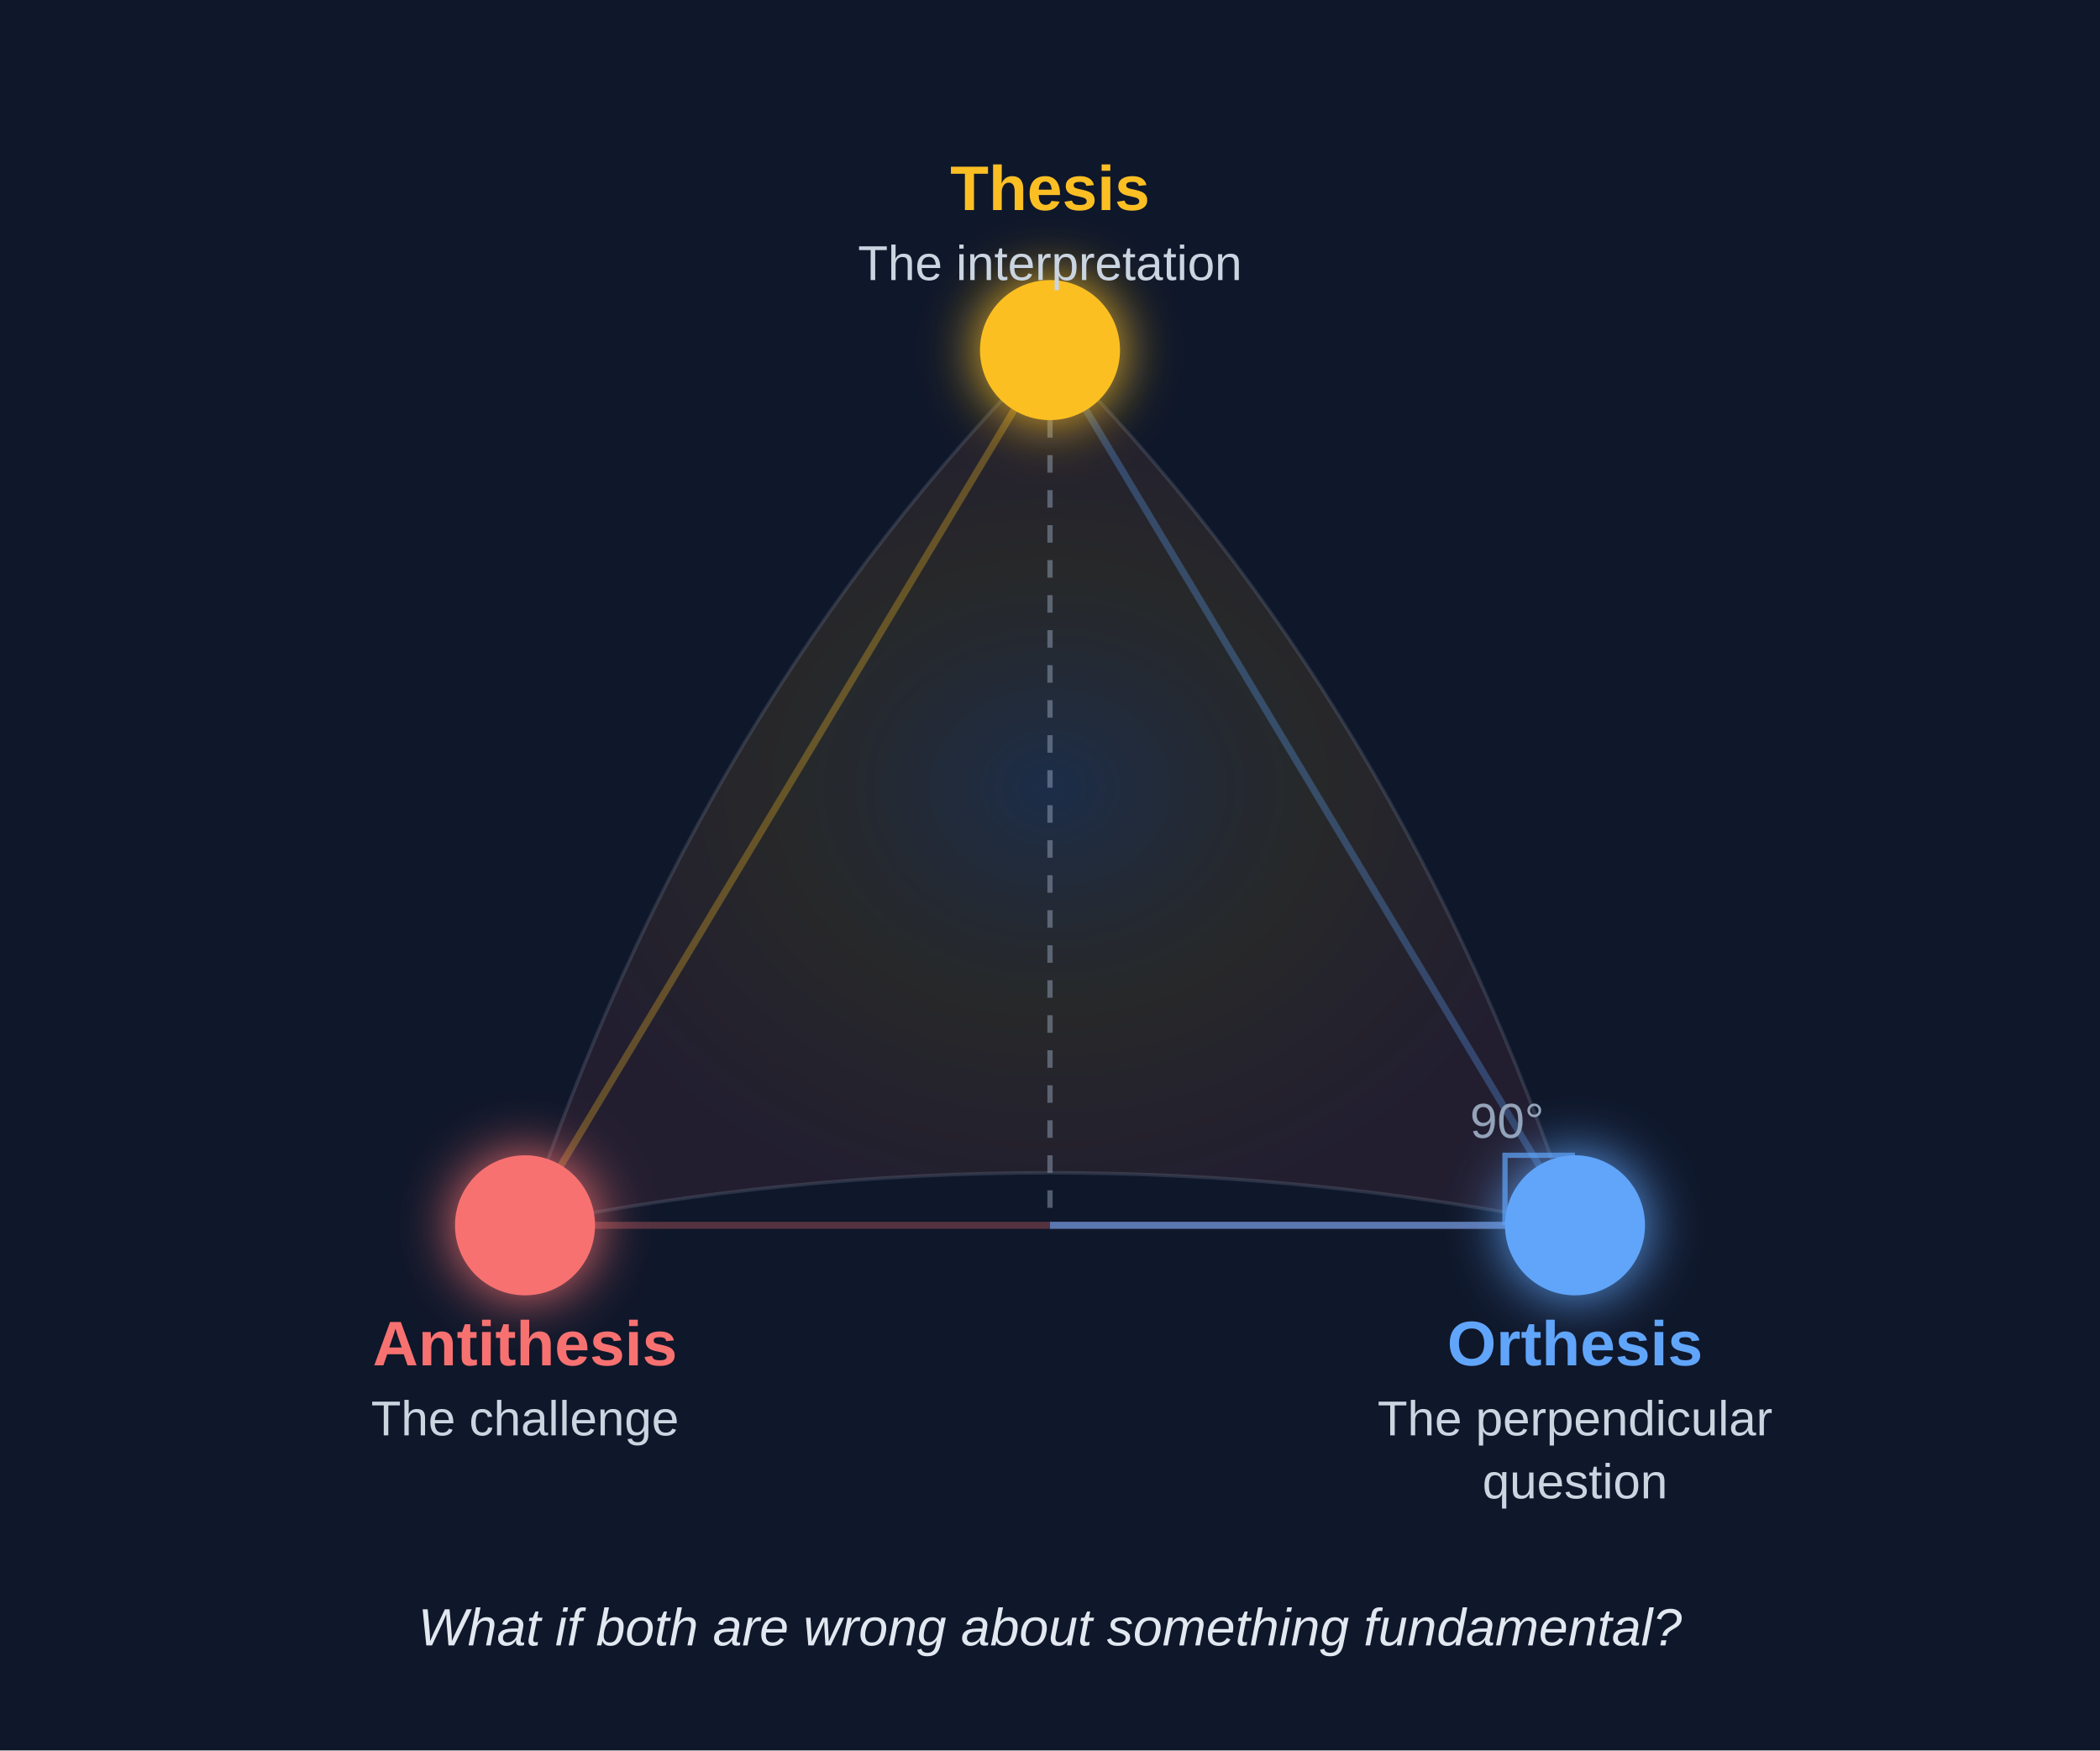
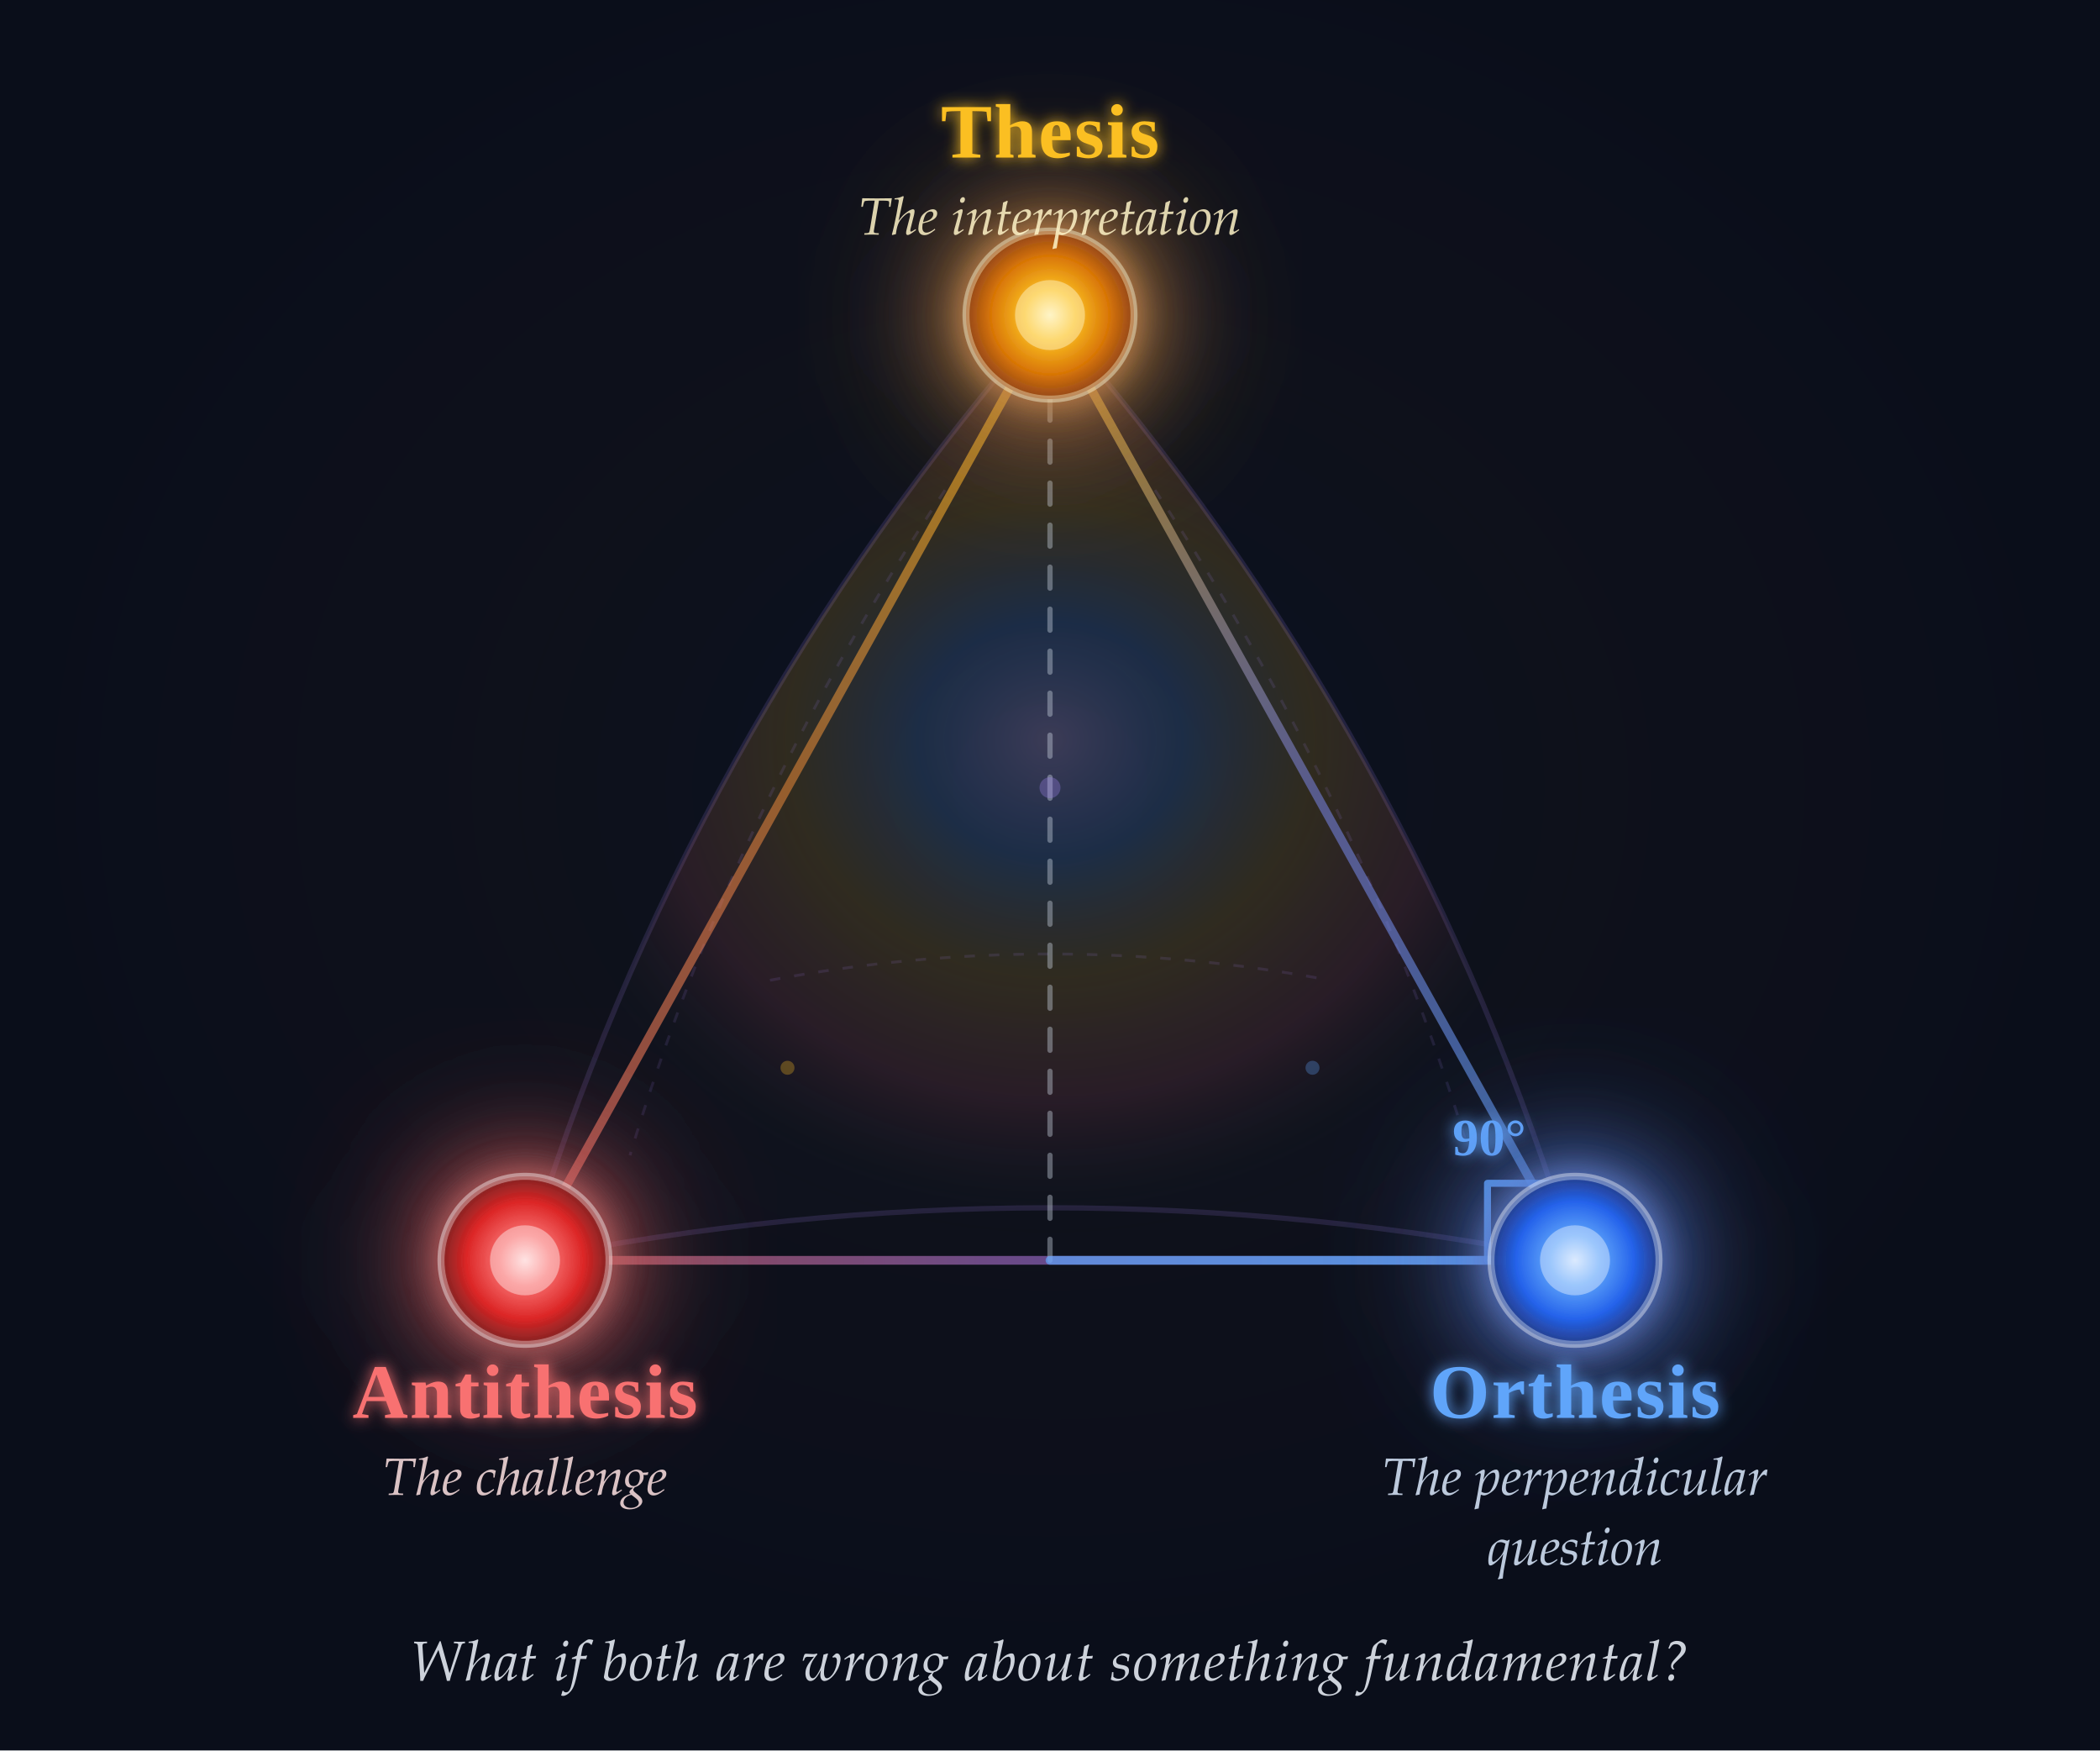
<svg xmlns="http://www.w3.org/2000/svg" viewBox="0 0 600 500">
  <defs>
-     <filter id="glowGold" x="-50%" y="-50%" width="200%" height="200%">
-       <feGaussianBlur stdDeviation="8" result="coloredBlur" />
+     <radialGradient id="thesisGradient" cx="50%" cy="50%">
+       <stop offset="0%" style="stop-color:#fef3c7;stop-opacity:1" />
+       <stop offset="30%" style="stop-color:#fbbf24;stop-opacity:1" />
+       <stop offset="70%" style="stop-color:#d97706;stop-opacity:1" />
+       <stop offset="100%" style="stop-color:#92400e;stop-opacity:0.9" />
+     </radialGradient>
+     <radialGradient id="antithesisGradient" cx="50%" cy="50%">
+       <stop offset="0%" style="stop-color:#fee2e2;stop-opacity:1" />
+       <stop offset="30%" style="stop-color:#f87171;stop-opacity:1" />
+       <stop offset="70%" style="stop-color:#dc2626;stop-opacity:1" />
+       <stop offset="100%" style="stop-color:#7f1d1d;stop-opacity:0.9" />
+     </radialGradient>
+     <radialGradient id="orthesisGradient" cx="50%" cy="50%">
+       <stop offset="0%" style="stop-color:#dbeafe;stop-opacity:1" />
+       <stop offset="30%" style="stop-color:#60a5fa;stop-opacity:1" />
+       <stop offset="70%" style="stop-color:#2563eb;stop-opacity:1" />
+       <stop offset="100%" style="stop-color:#1e3a8a;stop-opacity:0.9" />
+     </radialGradient>
+     <filter id="glowGoldAdvanced" x="-100%" y="-100%" width="300%" height="300%">
+       <feGaussianBlur stdDeviation="4" result="blur1" />
+       <feGaussianBlur stdDeviation="12" result="blur2" />
+       <feGaussianBlur stdDeviation="20" result="blur3" />
+       <feMerge>
+         <feMergeNode in="blur3" />
+         <feMergeNode in="blur2" />
+         <feMergeNode in="blur1" />
+         <feMergeNode in="SourceGraphic" />
+       </feMerge>
+     </filter>
+     <filter id="glowRedAdvanced" x="-100%" y="-100%" width="300%" height="300%">
+       <feGaussianBlur stdDeviation="4" result="blur1" />
+       <feGaussianBlur stdDeviation="12" result="blur2" />
+       <feGaussianBlur stdDeviation="20" result="blur3" />
+       <feMerge>
+         <feMergeNode in="blur3" />
+         <feMergeNode in="blur2" />
+         <feMergeNode in="blur1" />
+         <feMergeNode in="SourceGraphic" />
+       </feMerge>
+     </filter>
+     <filter id="glowBlueAdvanced" x="-100%" y="-100%" width="300%" height="300%">
+       <feGaussianBlur stdDeviation="4" result="blur1" />
+       <feGaussianBlur stdDeviation="12" result="blur2" />
+       <feGaussianBlur stdDeviation="20" result="blur3" />
+       <feMerge>
+         <feMergeNode in="blur3" />
+         <feMergeNode in="blur2" />
+         <feMergeNode in="blur1" />
+         <feMergeNode in="SourceGraphic" />
+       </feMerge>
+     </filter>
+     <radialGradient id="surfaceGradientRefined" cx="50%" cy="45%">
+       <stop offset="0%" style="stop-color:#c4b5fd;stop-opacity:0.25" />
+       <stop offset="25%" style="stop-color:#60a5fa;stop-opacity:0.18" />
+       <stop offset="50%" style="stop-color:#fbbf24;stop-opacity:0.15" />
+       <stop offset="75%" style="stop-color:#f87171;stop-opacity:0.12" />
+       <stop offset="100%" style="stop-color:#1e293b;stop-opacity:0.05" />
+     </radialGradient>
+     <linearGradient id="lineGradientThesisAntithesis" x1="300" y1="100" x2="150" y2="350" gradientUnits="userSpaceOnUse">
+       <stop offset="0%" style="stop-color:#fbbf24;stop-opacity:0.6" />
+       <stop offset="50%" style="stop-color:#fb923c;stop-opacity:0.5" />
+       <stop offset="100%" style="stop-color:#f87171;stop-opacity:0.6" />
+     </linearGradient>
+     <linearGradient id="lineGradientThesisOrthesis" x1="300" y1="100" x2="450" y2="350" gradientUnits="userSpaceOnUse">
+       <stop offset="0%" style="stop-color:#fbbf24;stop-opacity:0.6" />
+       <stop offset="50%" style="stop-color:#818cf8;stop-opacity:0.5" />
+       <stop offset="100%" style="stop-color:#60a5fa;stop-opacity:0.6" />
+     </linearGradient>
+     <linearGradient id="lineGradientAntithesisOrthesis" x1="150" y1="350" x2="450" y2="350" gradientUnits="userSpaceOnUse">
+       <stop offset="0%" style="stop-color:#f87171;stop-opacity:0.6" />
+       <stop offset="50%" style="stop-color:#c084fc;stop-opacity:0.5" />
+       <stop offset="100%" style="stop-color:#60a5fa;stop-opacity:0.6" />
+     </linearGradient>
+     <filter id="glassMorphism" x="-50%" y="-50%" width="200%" height="200%">
+       <feGaussianBlur in="SourceGraphic" stdDeviation="1" />
+       <feComponentTransfer>
+         <feFuncA type="discrete" tableValues="0.6" />
+       </feComponentTransfer>
+     </filter>
+     <filter id="textGlow" x="-50%" y="-50%" width="200%" height="200%">
+       <feGaussianBlur stdDeviation="2" result="coloredBlur" />
      <feMerge>
        <feMergeNode in="coloredBlur" />
        <feMergeNode in="SourceGraphic" />
      </feMerge>
    </filter>
-     <filter id="glowRed" x="-50%" y="-50%" width="200%" height="200%">
-       <feGaussianBlur stdDeviation="8" result="coloredBlur" />
-       <feMerge>
-         <feMergeNode in="coloredBlur" />
-         <feMergeNode in="SourceGraphic" />
-       </feMerge>
-     </filter>
-     <filter id="glowBlue" x="-50%" y="-50%" width="200%" height="200%">
-       <feGaussianBlur stdDeviation="8" result="coloredBlur" />
-       <feMerge>
-         <feMergeNode in="coloredBlur" />
-         <feMergeNode in="SourceGraphic" />
-       </feMerge>
-     </filter>
-     <radialGradient id="surfaceGradient" cx="50%" cy="50%">
-       <stop offset="0%" style="stop-color:#60a5fa;stop-opacity:0.15" />
-       <stop offset="50%" style="stop-color:#fbbf24;stop-opacity:0.1" />
-       <stop offset="100%" style="stop-color:#f87171;stop-opacity:0.08" />
-     </radialGradient>
  </defs>
-   <rect width="600" height="500" fill="#0f172a" />
-   <path d="M 300 100 Q 200 200, 150 350 Q 300 320, 450 350 Q 400 200, 300 100 Z" fill="url(#surfaceGradient)" stroke="rgba(148, 163, 184, 0.2)" stroke-width="1" />
-   <line x1="300" y1="100" x2="150" y2="350" stroke="rgba(251, 191, 36, 0.3)" stroke-width="2" />
-   <line x1="300" y1="100" x2="450" y2="350" stroke="rgba(96, 165, 250, 0.3)" stroke-width="2" />
-   <line x1="150" y1="350" x2="450" y2="350" stroke="rgba(248, 113, 113, 0.3)" stroke-width="2" />
-   <line x1="300" y1="100" x2="300" y2="350" stroke="rgba(148, 163, 184, 0.5)" stroke-width="1.5" stroke-dasharray="5,5" />
-   <line x1="450" y1="350" x2="300" y2="350" stroke="rgba(96, 165, 250, 0.6)" stroke-width="2" />
-   <path d="M 430 350 L 430 330 L 450 330" fill="none" stroke="rgba(96, 165, 250, 0.7)" stroke-width="1.5" />
-   <text x="420" y="325" font-family="Arial, sans-serif" font-size="14" fill="#94a3b8">90°</text>
-   <circle cx="300" cy="100" r="20" fill="#fbbf24" filter="url(#glowGold)" />
-   <text x="300" y="60" font-family="Arial, sans-serif" font-size="18" font-weight="bold" fill="#fbbf24" text-anchor="middle">Thesis</text>
-   <text x="300" y="80" font-family="Arial, sans-serif" font-size="14" fill="#cbd5e1" text-anchor="middle">The interpretation</text>
-   <circle cx="150" cy="350" r="20" fill="#f87171" filter="url(#glowRed)" />
-   <text x="150" y="390" font-family="Arial, sans-serif" font-size="18" font-weight="bold" fill="#f87171" text-anchor="middle">Antithesis</text>
-   <text x="150" y="410" font-family="Arial, sans-serif" font-size="14" fill="#cbd5e1" text-anchor="middle">The challenge</text>
-   <circle cx="450" cy="350" r="20" fill="#60a5fa" filter="url(#glowBlue)" />
-   <text x="450" y="390" font-family="Arial, sans-serif" font-size="18" font-weight="bold" fill="#60a5fa" text-anchor="middle">Orthesis</text>
-   <text x="450" y="410" font-family="Arial, sans-serif" font-size="14" fill="#cbd5e1" text-anchor="middle">The perpendicular</text>
-   <text x="450" y="428" font-family="Arial, sans-serif" font-size="14" fill="#cbd5e1" text-anchor="middle">question</text>
-   <text x="300" y="470" font-family="Arial, sans-serif" font-size="15" font-style="italic" fill="#e2e8f0" text-anchor="middle">What if both are wrong about something fundamental?</text>
+   <rect width="600" height="500" fill="#0a0e1a" />
+   <rect width="600" height="500" fill="url(#surfaceGradientRefined)" opacity="0.1" />
+   <path d="M 300 90 Q 195 210, 150 360 Q 300 330, 450 360 Q 405 210, 300 90 Z" fill="url(#surfaceGradientRefined)" stroke="rgba(167, 139, 250, 0.15)" stroke-width="1.5" />
+   <path d="M 270 140 Q 210 230, 180 330" fill="none" stroke="rgba(167, 139, 250, 0.12)" stroke-width="0.8" stroke-dasharray="3,4" />
+   <path d="M 330 140 Q 390 230, 420 330" fill="none" stroke="rgba(167, 139, 250, 0.12)" stroke-width="0.8" stroke-dasharray="3,4" />
+   <path d="M 220 280 Q 300 265, 380 280" fill="none" stroke="rgba(167, 139, 250, 0.12)" stroke-width="0.8" stroke-dasharray="3,4" />
+   <line x1="300" y1="90" x2="150" y2="360" stroke="url(#lineGradientThesisAntithesis)" stroke-width="2.5" stroke-linecap="round" />
+   <line x1="300" y1="90" x2="450" y2="360" stroke="url(#lineGradientThesisOrthesis)" stroke-width="2.5" stroke-linecap="round" />
+   <line x1="150" y1="360" x2="450" y2="360" stroke="url(#lineGradientAntithesisOrthesis)" stroke-width="2.5" stroke-linecap="round" />
+   <line x1="300" y1="90" x2="300" y2="360" stroke="rgba(203, 213, 225, 0.4)" stroke-width="1.5" stroke-dasharray="6,6" stroke-linecap="round" />
+   <line x1="450" y1="360" x2="300" y2="360" stroke="rgba(96, 165, 250, 0.7)" stroke-width="2.5" stroke-linecap="round" />
+   <path d="M 425 360 L 425 338 L 447 338" fill="none" stroke="rgba(96, 165, 250, 0.85)" stroke-width="2" stroke-linecap="round" stroke-linejoin="round" />
+   <text x="415" y="330" font-family="'Georgia', 'Times New Roman', serif" font-size="15" font-weight="600" fill="#60a5fa" filter="url(#textGlow)">90°</text>
+   <circle cx="300" cy="90" r="24" fill="url(#thesisGradient)" filter="url(#glowGoldAdvanced)" stroke="rgba(254, 243, 199, 0.4)" stroke-width="2" />
+   <circle cx="300" cy="90" r="10" fill="rgba(254, 243, 199, 0.6)" opacity="0.8" />
+   <text x="300" y="45" font-family="'Georgia', 'Times New Roman', serif" font-size="22" font-weight="700" letter-spacing="0.5" fill="#fbbf24" text-anchor="middle" filter="url(#textGlow)">Thesis</text>
+   <text x="300" y="67" font-family="'Palatino', 'Book Antiqua', serif" font-size="15" font-style="italic" fill="#fef3c7" text-anchor="middle" opacity="0.85">The interpretation</text>
+   <circle cx="150" cy="360" r="24" fill="url(#antithesisGradient)" filter="url(#glowRedAdvanced)" stroke="rgba(254, 226, 226, 0.4)" stroke-width="2" />
+   <circle cx="150" cy="360" r="10" fill="rgba(254, 226, 226, 0.6)" opacity="0.8" />
+   <text x="150" y="405" font-family="'Georgia', 'Times New Roman', serif" font-size="22" font-weight="700" letter-spacing="0.5" fill="#f87171" text-anchor="middle" filter="url(#textGlow)">Antithesis</text>
+   <text x="150" y="427" font-family="'Palatino', 'Book Antiqua', serif" font-size="15" font-style="italic" fill="#fee2e2" text-anchor="middle" opacity="0.85">The challenge</text>
+   <circle cx="450" cy="360" r="24" fill="url(#orthesisGradient)" filter="url(#glowBlueAdvanced)" stroke="rgba(219, 234, 254, 0.4)" stroke-width="2" />
+   <circle cx="450" cy="360" r="10" fill="rgba(219, 234, 254, 0.6)" opacity="0.8" />
+   <text x="450" y="405" font-family="'Georgia', 'Times New Roman', serif" font-size="22" font-weight="700" letter-spacing="0.5" fill="#60a5fa" text-anchor="middle" filter="url(#textGlow)">Orthesis</text>
+   <text x="450" y="427" font-family="'Palatino', 'Book Antiqua', serif" font-size="15" font-style="italic" fill="#dbeafe" text-anchor="middle" opacity="0.85">The perpendicular</text>
+   <text x="450" y="447" font-family="'Palatino', 'Book Antiqua', serif" font-size="15" font-style="italic" fill="#dbeafe" text-anchor="middle" opacity="0.85">question</text>
+   <circle cx="300" cy="225" r="3" fill="rgba(167, 139, 250, 0.3)" />
+   <circle cx="225" cy="305" r="2" fill="rgba(251, 191, 36, 0.3)" />
+   <circle cx="375" cy="305" r="2" fill="rgba(96, 165, 250, 0.3)" />
+   <text x="300" y="480" font-family="'Palatino', 'Baskerville', 'Book Antiqua', serif" font-size="16" font-style="italic" font-weight="300" letter-spacing="0.3" fill="#e2e8f0" text-anchor="middle" opacity="0.9">What if both are wrong about something fundamental?</text>
</svg>
